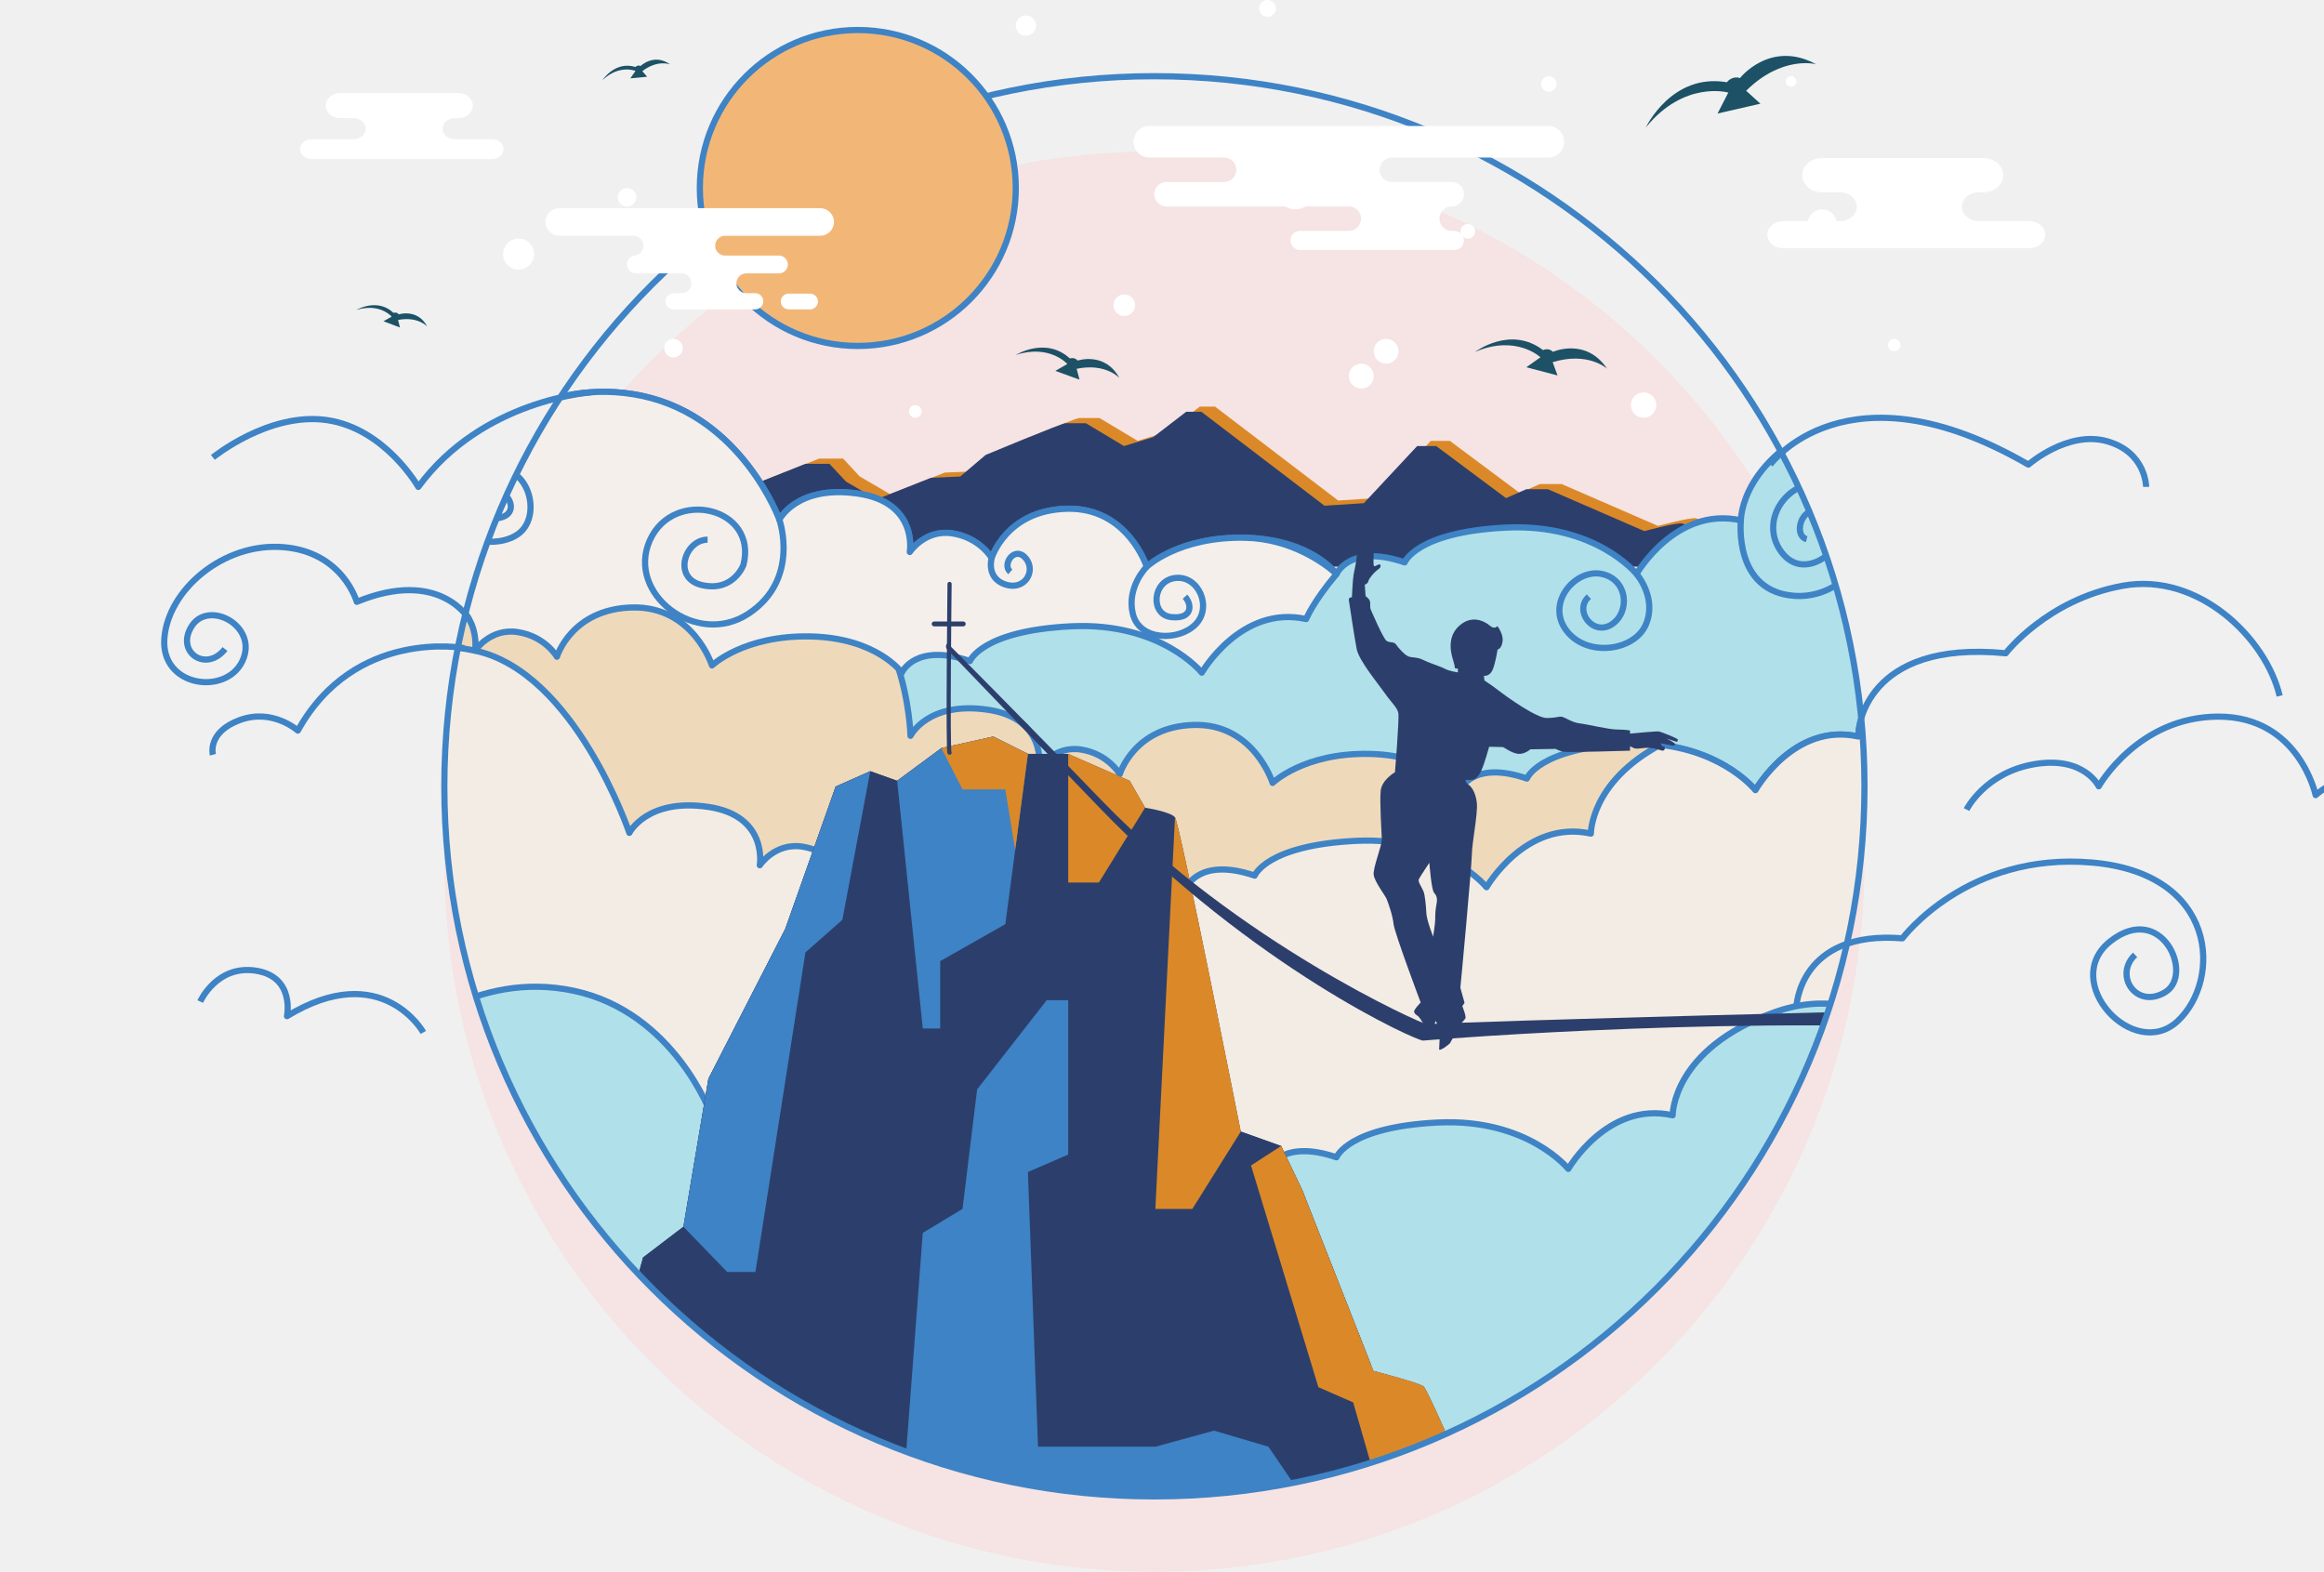
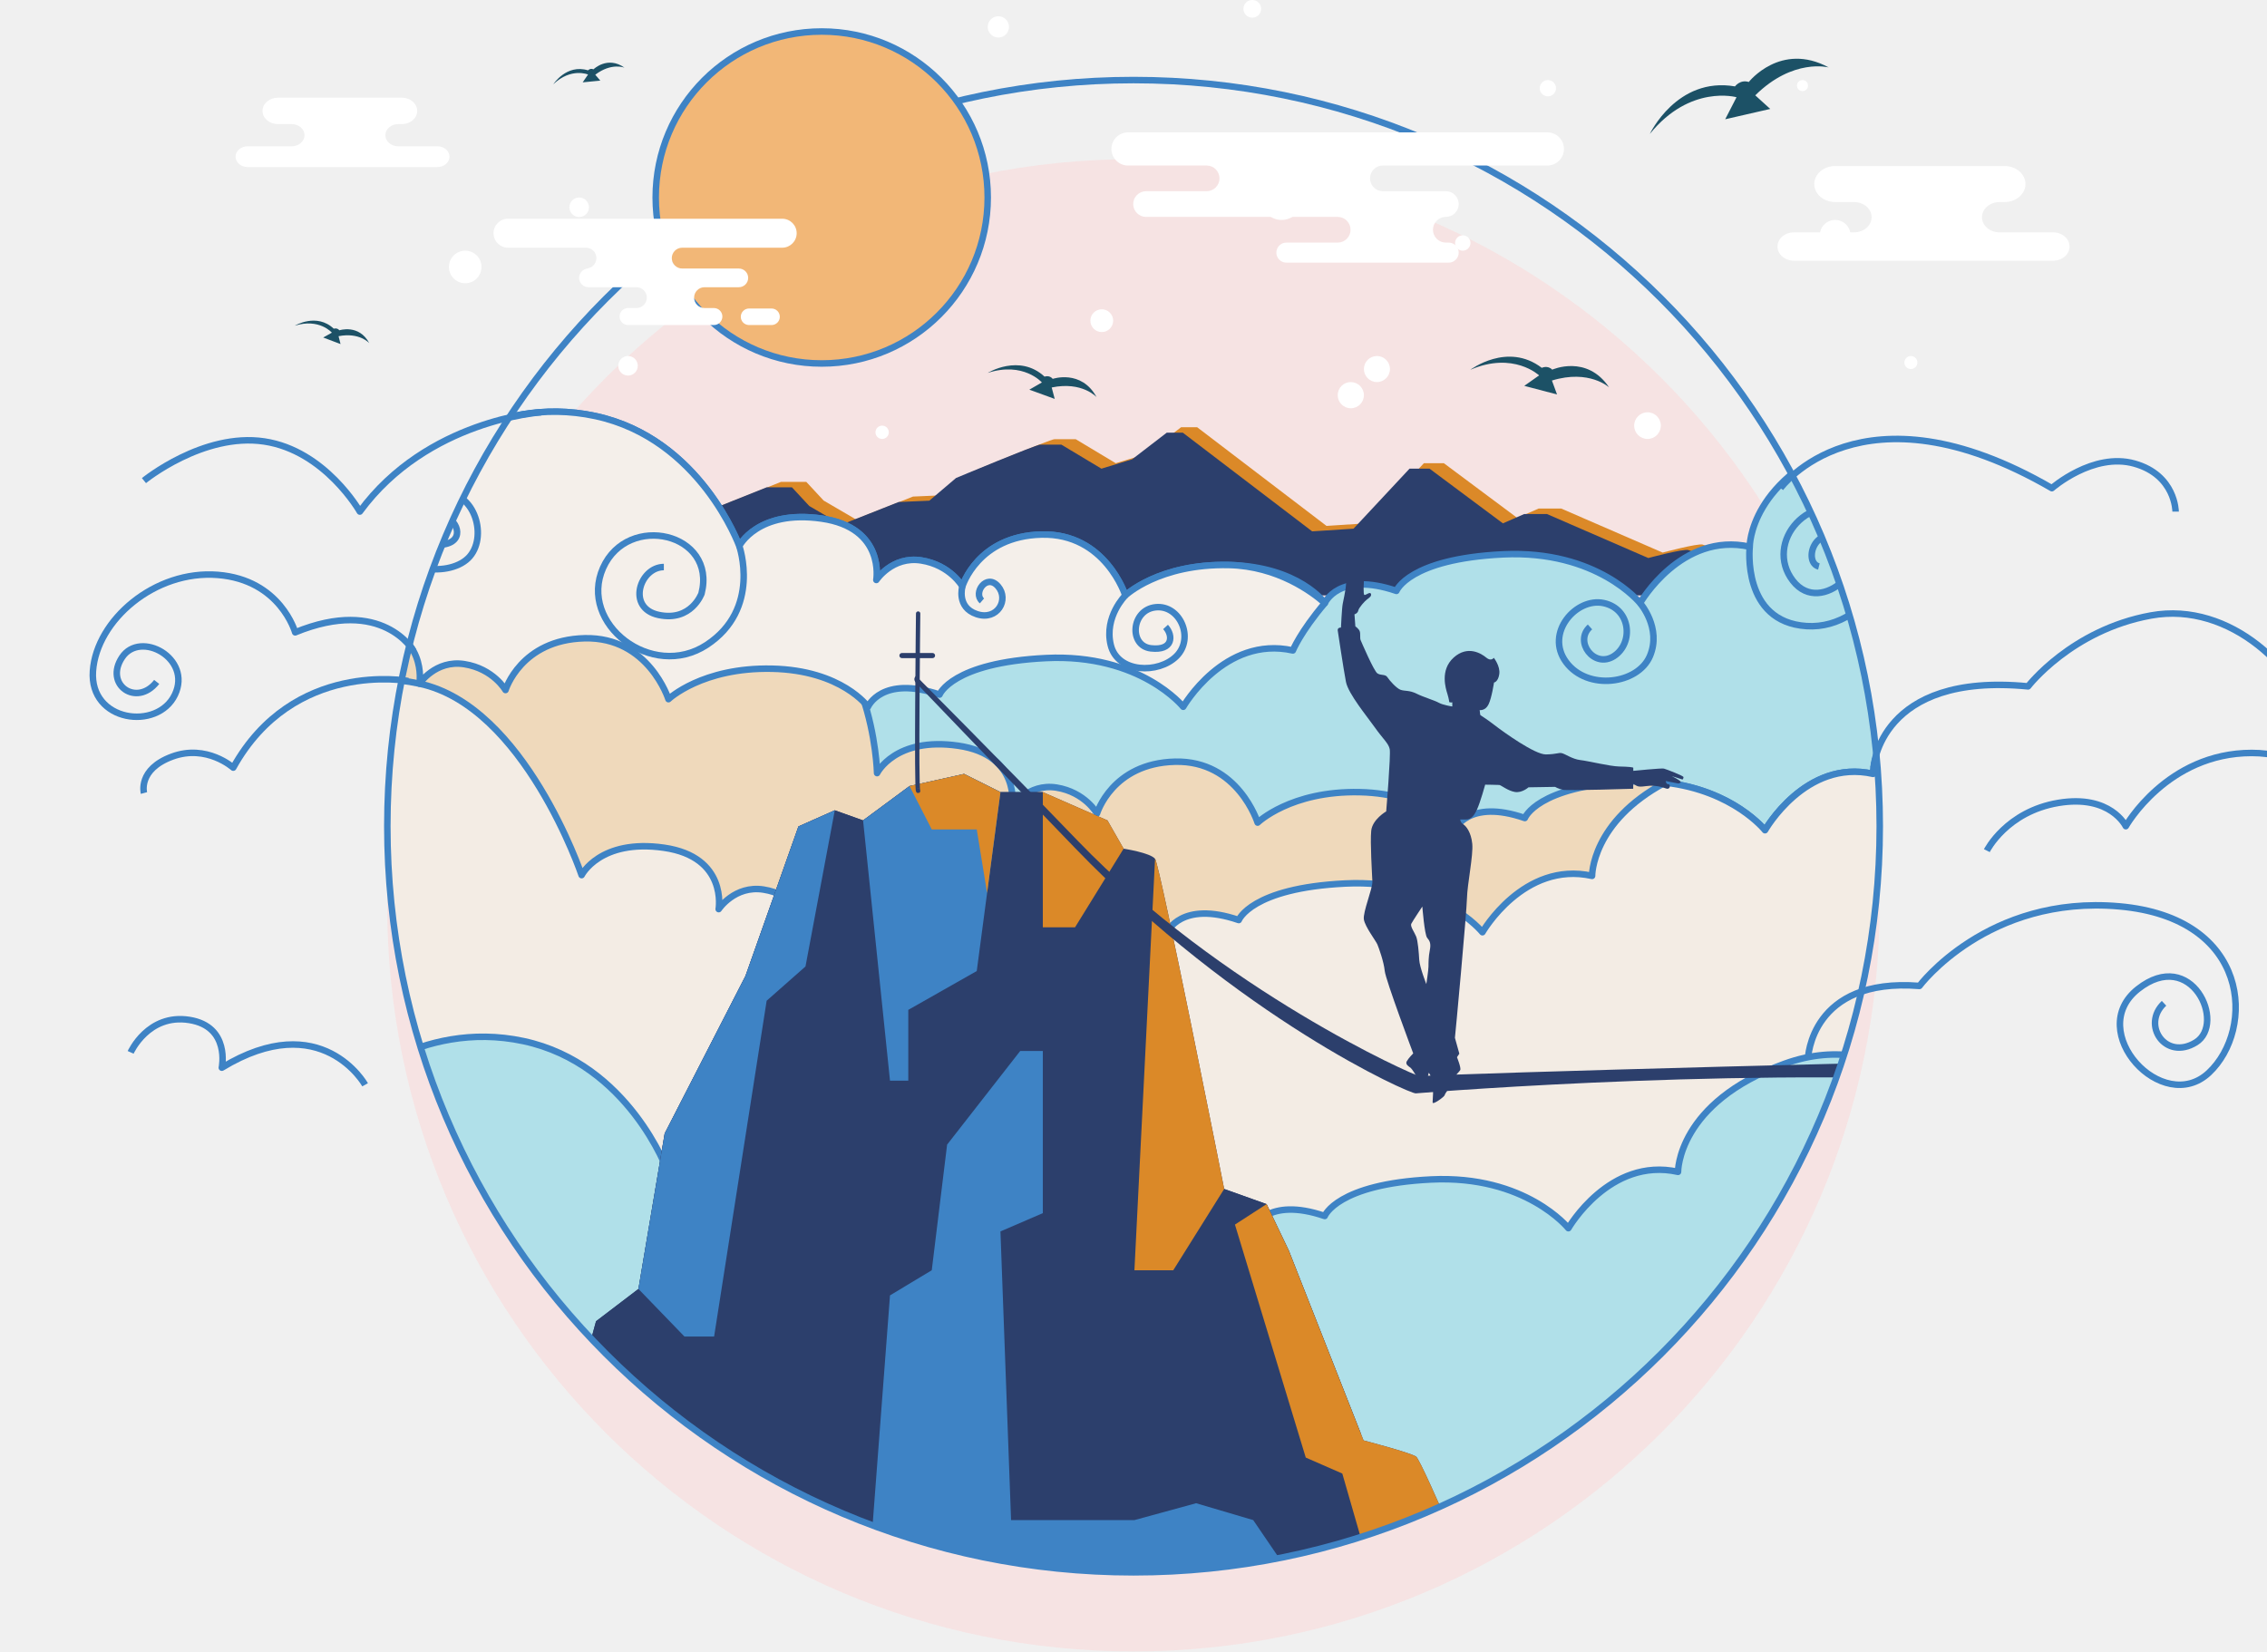
- <svg xmlns="http://www.w3.org/2000/svg" width="1500" height="1014.4" version="1.1" viewBox="0 0 1500 1014.4" xml:space="preserve">
+ <svg xmlns="http://www.w3.org/2000/svg" width="1400" height="1020" version="1.1" viewBox="0 0 1400 1020" xml:space="preserve">
  <defs>
    <clipPath id="clipPath6850">
      <path d="m342.56 483.77c0-189.84 153.9-343.74 343.74-343.74 189.84 0 343.74 153.9 343.74 343.74s-153.9 343.74-343.74 343.74c-189.84 0-343.74-153.9-343.74-343.74" />
    </clipPath>
    <clipPath id="clipPath13698">
      <path d="m342.56 483.77c0-189.84 153.9-343.74 343.74-343.74 189.84 0 343.74 153.9 343.74 343.74s-153.9 343.74-343.74 343.74c-189.84 0-343.74-153.9-343.74-343.74" />
    </clipPath>
    <clipPath id="clipPath20530">
      <path d="m342.56 483.77c0-189.84 153.9-343.74 343.74-343.74 189.84 0 343.74 153.9 343.74 343.74s-153.9 343.74-343.74 343.74c-189.84 0-343.74-153.9-343.74-343.74" />
    </clipPath>
    <clipPath id="clipPath20546">
      <path d="m377.31 507.83h413.82v-391.7h-413.82z" />
    </clipPath>
    <clipPath id="clipPath20622">
      <path d="m0 980h1400v-980h-1400z" />
    </clipPath>
  </defs>
-   <g transform="matrix(1.3333 0 0 -1.3333 -273.89 1152.5)">
-     <g transform="translate(78)">
+   <g transform="matrix(1.3333 0 0 -1.3333 -272.58 1152.5)">
+     <g transform="matrix(1.0055 0 0 1.0055 39.373 -4.7436)">
      <g transform="translate(1030 447.31)">
        <path d="m0 0c0-189.84-153.9-343.74-343.74-343.74-189.84 0-343.74 153.89-343.74 343.74 0 189.84 153.9 343.74 343.74 343.74 189.84 0 343.74-153.9 343.74-343.74" fill="#f6e3e3" />
      </g>
    </g>
-     <g transform="translate(78)" clip-path="url(#clipPath20530)">
+     <g transform="matrix(1.0055 0 0 1.0055 39.373 -4.7436)" clip-path="url(#clipPath20530)">
      <g>
        <g clip-path="url(#clipPath6850)">
          <g transform="translate(399.18 592.61)">
            <path d="m0 0 124.73 49.77h11.674l7.988-8.603 14.746-8.602 26.421 10.446 14.132 0.614 12.289 10.445s36.867 15.362 38.71 15.362h9.83l18.434-11.06 14.131 4.3 15.976 12.289h7.373l59.602-45.468 19.046 1.229 25.807 27.65h9.216l33.795-25.192 9.83 4.301h10.446l46.698-20.276s15.973 4.301 18.431 3.687c2.458-0.615 25.194-11.061 25.194-11.061s14.746 3.073 16.589 2.458c1.844-0.614 44.854-12.289 44.854-12.289z" fill="#db8928" />
          </g>
          <g transform="translate(392.57 590.1)">
            <path d="m0 0 124.73 49.77h11.674l7.988-8.602 14.746-8.603 26.421 10.446 14.132 0.614 12.289 10.446s36.868 15.361 38.71 15.361h9.83l18.434-11.06 14.132 4.301 15.975 12.289h7.373l59.602-45.468 19.046 1.228 25.808 27.65h9.215l33.794-25.192 9.83 4.301h10.448l46.697-20.276s15.974 4.301 18.432 3.687c2.458-0.615 25.193-11.06 25.193-11.06s14.746 3.072 16.59 2.458c1.844-0.615 44.853-12.29 44.853-12.29z" fill="#2c3f6c" />
          </g>
          <g transform="translate(253.21 664.42)">
            <path d="m0 0s49.458 26.307 102.07-14.732c0 0 34.725 33.443 83.13 23.035 48.405-10.407 66.294-59.865 66.294-59.865s8.419 16.836 37.883 12.627 25.255-28.288 25.255-28.288 7.366 11.101 20.695 8.996 18.941-11.925 18.941-11.925 7.016 23.15 36.48 23.851c29.464 0.702 38.583-28.06 38.583-28.06s15.433 14.731 47.703 14.029c32.271-0.701 44.196-17.537 44.196-17.537s6.315 14.731 32.972 5.612c0 0 5.611 14.732 49.107 16.836 43.495 2.105 63.136-22.448 63.136-22.448s18.942 32.971 50.51 25.956c0 0-0.351 31.919 49.107 49.809 49.457 17.888 79.15-26.308 79.15-26.308v-341.99h-845.21z" fill="#b0e0e9" />
            <path d="m0 0s49.458 26.307 102.07-14.732c0 0 34.725 33.443 83.13 23.035 48.405-10.407 66.294-59.865 66.294-59.865s8.419 16.836 37.883 12.627 25.255-28.288 25.255-28.288 7.366 11.101 20.695 8.996 18.941-11.925 18.941-11.925 7.016 23.15 36.48 23.851c29.464 0.702 38.583-28.06 38.583-28.06s15.433 14.731 47.703 14.029c32.271-0.701 44.196-17.537 44.196-17.537s6.315 14.731 32.972 5.612c0 0 5.611 14.732 49.107 16.836 43.495 2.105 63.136-22.448 63.136-22.448s18.942 32.971 50.51 25.956c0 0-0.351 31.919 49.107 49.809 49.457 17.888 79.15-26.308 79.15-26.308v-341.99h-845.21z" fill="none" stroke="#3e83c5" stroke-linejoin="round" stroke-miterlimit="10" stroke-width="3" />
          </g>
          <g transform="translate(1027 507.86)">
            <path d="m0 0c-31.117 7.016-49.788-25.956-49.788-25.956s-19.361 24.553-62.234 22.448c-42.875-2.104-48.405-16.836-48.405-16.836-26.277 9.12-32.502-5.612-32.502-5.612s-11.756 16.837-43.564 17.537c-31.811 0.702-47.023-14.029-47.023-14.029s-8.989 28.761-38.032 28.06c-29.044-0.7-35.958-23.85-35.958-23.85s-5.533 9.819-18.671 11.924c-13.139 2.105-20.4-8.996-20.4-8.996s4.149 24.08-24.895 28.289c-29.043 4.208-37.34-12.627-37.34-12.627s-1.535 68.222-49.249 78.629c-47.713 10.408-102.38 30.856-102.38 30.856-24.232 19.175-43.443 10.56-163.32 9.884v-333.57h845.21v267.92c-7.092 0.016-14.789-1.229-23.045-4.258-48.751-17.889-48.406-49.809-48.406-49.809" fill="#efd9bb" />
            <path d="m0 0c-31.117 7.016-49.788-25.956-49.788-25.956s-19.361 24.553-62.234 22.448c-42.875-2.104-48.405-16.836-48.405-16.836-26.277 9.12-32.502-5.612-32.502-5.612s-11.756 16.837-43.564 17.537c-31.811 0.702-47.023-14.029-47.023-14.029s-8.989 28.761-38.032 28.06c-29.044-0.7-35.958-23.85-35.958-23.85s-5.533 9.819-18.671 11.924c-13.139 2.105-20.4-8.996-20.4-8.996s4.149 24.08-24.895 28.289c-29.043 4.208-37.34-12.627-37.34-12.627s-1.535 68.222-49.249 78.629c-47.713 10.408-102.38 30.856-102.38 30.856-24.232 19.175-43.443 10.56-163.32 9.884v-333.57h845.21v267.92c-7.092 0.016-14.789-1.229-23.045-4.258-48.751-17.889-48.406-49.809-48.406-49.809z" fill="none" stroke="#3e83c5" stroke-linejoin="round" stroke-miterlimit="10" stroke-width="3" />
          </g>
          <g transform="translate(1075.4 557.67)">
            <path d="m0 0c-48.751-17.889-48.406-49.809-48.406-49.809-31.117 7.016-49.788-25.955-49.788-25.955s-14.459 18.303-46.021 21.939c-33.899-18.134-33.635-42.978-33.635-42.978-31.568 7.013-50.509-25.957-50.509-25.957s-19.642 24.552-63.137 22.449c-43.495-2.106-49.107-16.838-49.107-16.838-26.657 9.121-32.971-5.611-32.971-5.611s-11.926 16.838-44.197 17.537c-32.27 0.703-47.703-14.029-47.703-14.029s-9.119 28.761-38.583 28.06-36.48-23.85-36.48-23.85-5.611 9.819-18.941 11.924c-13.329 2.104-20.695-8.996-20.695-8.996s4.209 24.08-25.255 28.289-37.882-12.629-37.882-12.629-26.277 77.794-74.683 88.201c-48.405 10.408-93.013-19.871-93.013-19.871-3.838 2.992-7.557 5.446-11.163 7.448v-353.55h845.21v378.48c-7.092 0.015-14.789-1.229-23.045-4.259" fill="#f3ece4" />
            <path d="m0 0c-48.751-17.889-48.406-49.809-48.406-49.809-31.117 7.016-49.788-25.955-49.788-25.955s-14.459 18.303-46.021 21.939c-33.899-18.134-33.635-42.978-33.635-42.978-31.568 7.013-50.509-25.957-50.509-25.957s-19.642 24.552-63.137 22.449c-43.495-2.106-49.107-16.838-49.107-16.838-26.657 9.121-32.971-5.611-32.971-5.611s-11.926 16.838-44.197 17.537c-32.27 0.703-47.703-14.029-47.703-14.029s-9.119 28.761-38.583 28.06-36.48-23.85-36.48-23.85-5.611 9.819-18.941 11.924c-13.329 2.104-20.695-8.996-20.695-8.996s4.209 24.08-25.255 28.289-37.882-12.629-37.882-12.629-26.277 77.794-74.683 88.201c-48.405 10.408-93.013-19.871-93.013-19.871-3.838 2.992-7.557 5.446-11.163 7.448v-353.55h845.21v378.48c-7.092 0.015-14.789-1.229-23.045-4.259z" fill="none" stroke="#3e83c5" stroke-linejoin="round" stroke-miterlimit="10" stroke-width="3" />
          </g>
        </g>
        <g clip-path="url(#clipPath13698)">
          <g transform="translate(1065.4 348.02)">
            <path d="m0 0s-29.692 44.195-79.149 26.307c-49.458-17.889-49.108-49.809-49.108-49.809-31.568 7.016-50.51-25.955-50.51-25.955s-19.641 24.553-63.136 22.447c-43.495-2.103-49.107-16.836-49.107-16.836-26.657 9.119-32.971-5.611-32.971-5.611s-11.926 16.836-44.197 17.537c-32.27 0.701-47.703-14.029-47.703-14.029s-9.119 28.762-38.583 28.06c-29.464-0.701-36.48-23.851-36.48-23.851s-5.612 9.82-18.941 11.926c-13.329 2.103-20.695-8.997-20.695-8.997s4.209 24.079-25.255 28.288-37.883-12.627-37.883-12.627-17.888 49.457-66.294 59.865c-48.405 10.408-83.13-23.035-83.13-23.035-25.531 19.914-50.318 23.97-69.073 22.869v-241.78h812.22z" fill="#b0e0e9" />
            <path d="m0 0s-29.692 44.195-79.149 26.307c-49.458-17.889-49.108-49.809-49.108-49.809-31.568 7.016-50.51-25.955-50.51-25.955s-19.641 24.553-63.136 22.447c-43.495-2.103-49.107-16.836-49.107-16.836-26.657 9.119-32.971-5.611-32.971-5.611s-11.926 16.836-44.197 17.537c-32.27 0.701-47.703-14.029-47.703-14.029s-9.119 28.762-38.583 28.06c-29.464-0.701-36.48-23.851-36.48-23.851s-5.612 9.82-18.941 11.926c-13.329 2.103-20.695-8.997-20.695-8.997s4.209 24.079-25.255 28.288-37.883-12.627-37.883-12.627-17.888 49.457-66.294 59.865c-48.405 10.408-83.13-23.035-83.13-23.035-25.531 19.914-50.318 23.97-69.073 22.869v-241.78h812.22z" fill="none" stroke="#3e83c5" stroke-linejoin="round" stroke-miterlimit="10" stroke-width="3" />
          </g>
          <g transform="translate(294.25 565.08)">
            <path d="m0 0s8.418 16.836 37.882 12.627 25.255-28.288 25.255-28.288 7.366 11.101 20.696 8.996c13.329-2.104 18.941-11.925 18.941-11.925s7.015 23.15 36.479 23.851c29.464 0.702 38.583-28.061 38.583-28.061s15.434 14.732 47.704 14.031c32.27-0.702 44.196-17.539 44.196-17.539s6.315 14.732 32.972 5.613c0 0 5.611 14.732 49.106 16.836 43.496 2.105 63.137-22.449 63.137-22.449s18.942 32.972 50.51 25.957c0 0 3.354 8.374 14.732 21.82-5.551 4.997-21.639 17.048-44.196 17.538-32.27 0.701-47.703-14.03-47.703-14.03s-9.119 28.762-38.584 28.061c-29.463-0.702-36.479-23.852-36.479-23.852s-5.612 9.821-18.941 11.926c-13.33 2.104-20.695-8.997-20.695-8.997s4.209 24.079-25.255 28.289c-29.465 4.209-37.883-12.628-37.883-12.628s-17.889 49.458-66.294 59.866c-48.405 10.407-83.13-23.036-83.13-23.036-52.615 41.04-102.07 14.732-102.07 14.732v-49.563c29.528-17.966 41.039-49.775 41.039-49.775" fill="#f4efea" />
            <path d="m0 0s8.418 16.836 37.882 12.627 25.255-28.288 25.255-28.288 7.366 11.101 20.696 8.996c13.329-2.104 18.941-11.925 18.941-11.925s7.015 23.15 36.479 23.851c29.464 0.702 38.583-28.061 38.583-28.061s15.434 14.732 47.704 14.031c32.27-0.702 44.196-17.539 44.196-17.539s6.315 14.732 32.972 5.613c0 0 5.611 14.732 49.106 16.836 43.496 2.105 63.137-22.449 63.137-22.449s18.942 32.972 50.51 25.957c0 0 3.354 8.374 14.732 21.82-5.551 4.997-21.639 17.048-44.196 17.538-32.27 0.701-47.703-14.03-47.703-14.03s-9.119 28.762-38.584 28.061c-29.463-0.702-36.479-23.852-36.479-23.852s-5.612 9.821-18.941 11.926c-13.33 2.104-20.695-8.997-20.695-8.997s4.209 24.079-25.255 28.289c-29.465 4.209-37.883-12.628-37.883-12.628s-17.889 49.458-66.294 59.866c-48.405 10.407-83.13-23.036-83.13-23.036-52.615 41.04-102.07 14.732-102.07 14.732v-49.563c29.528-17.966 41.039-49.775 41.039-49.775z" fill="none" stroke="#3e83c5" stroke-linejoin="round" stroke-miterlimit="10" stroke-width="3" />
          </g>
        </g>
        <g transform="translate(504.71 612.85)">
          <path d="m0 0s10.204-29.017-15.031-45.577-59.144 9.858-47.709 35.487c11.434 25.629 52.475 16.038 45.344-11.829 0 0-4.732-13.012-19.715-9.857-14.983 3.154-8.674 22.08 2.366 22.08" fill="none" stroke="#3e83c5" stroke-linejoin="round" stroke-miterlimit="10" stroke-width="3" />
        </g>
        <g transform="translate(682.54 590.05)">
          <path d="m0 0s-9.844-9.767-6.726-22.778 22.045-13.467 30.326-5.156c8.279 8.31 1.584 23.688-9.658 22.505-11.241-1.183-12.424-17.743-2.172-18.926 10.251-1.183 10.364 5.914 6.759 9.857" fill="none" stroke="#3e83c5" stroke-linejoin="round" stroke-miterlimit="10" stroke-width="3" />
        </g>
        <g transform="translate(919.66 586.55)">
          <path d="m0 0s10.048-11.445 4.527-24.426c-5.52-12.981-28.784-16.135-38.641-2.73-9.857 13.406 4.732 29.865 17.349 27.156 12.618-2.709 13.8-18.542 4.732-24.426-9.069-5.884-18.531 6.733-11.04 13.436" fill="none" stroke="#3e83c5" stroke-linejoin="round" stroke-miterlimit="10" stroke-width="3" />
        </g>
        <g transform="translate(970.17 612.5)">
          <path d="m0 0s-3.794-34.58 26.173-36.551c29.967-1.972 52.046 38.99 26.417 51.63-25.629 12.639-46.131-13.384-32.726-30.733 13.406-17.348 39.035 9.858 24.447 18.532-14.59 8.674-19.792-10.151-12.459-11.976" fill="none" stroke="#3e83c5" stroke-linejoin="round" stroke-miterlimit="10" stroke-width="3" />
        </g>
        <g transform="translate(355.28 649.68)">
          <path d="m0 0s-16.723-14.511-13.04-31.986c3.684-17.475 29.991-19.579 38.409-9.582 8.418 9.996 1.473 31.568-14.258 28.937-15.732-2.63-12.68-24.202 0-23.676s8.471 11.385 3.209 12.532" fill="none" stroke="#3e83c5" stroke-linejoin="round" stroke-miterlimit="10" stroke-width="3" />
        </g>
        <g transform="translate(607.48 594.26)">
          <path d="m0 0s-2.833-9.649 6.62-12.806c9.454-3.157 15.066 6.671 9.804 12.806-5.261 6.135-11.642-3.065-7.4-6.708" fill="none" stroke="#3e83c5" stroke-linejoin="round" stroke-miterlimit="10" stroke-width="3" />
        </g>
        <g transform="translate(381.96 127.29)">
          <path d="m0 0 36.286 94.9 14.886 13.028 5.582 20.467 19.539 14.888 12.095 71.641 37.216 72.572 24.392 68.85 16.748 7.442 13.025-4.651 21.399 15.817 25.122 5.582 16.765-8.374h19.52l29.773-13.025 7.444-13.026s12.217-1.861 14.482-4.652 31.836-152.12 31.836-152.12l19.539-6.979 10.234-21.4 34.424-87.457s21.401-5.582 24.192-7.443c2.791-1.862 34.424-77.223 34.424-77.223h-473.58z" fill="#2c3f6c" />
        </g>
        <g clip-path="url(#clipPath20546)">
          <g transform="translate(686.74 279.18)">
            <path d="m0 0-4.981-24.203-37.216-11.574v22.097l-18.836 2.106-7.365-61.033-81.027 1.052-10.523-31.949h-18.941l13.68 112.98h33.673l12.994 5.261 5.947 72.608-5.947 57.478 48.574 13.178 17.354 9.318 10.417 52.963h-19.52l-16.766 8.374-25.121-5.582-21.399-15.817-13.026 4.651-16.747-7.442-24.392-68.85-37.216-72.572-12.095-71.641-19.539-14.888-5.583-20.467-14.886-13.027-36.285-94.901-4.652-11.164h413.26l-24.92 76.762 25.474 10.799v2e-3l-33.284 84.56-10.235 21.401-19.539 6.978-23.448-37.453z" fill="#2c3f6c" />
          </g>
        </g>
        <g transform="translate(582.56 366.52)">
          <path d="m0 0v32.621l31.539 17.889 10.92 82.427-16.766 8.374-25.121-5.582-21.399-15.817 12.409-119.91z" fill="#3e83c5" />
        </g>
        <g transform="translate(659.38 437.18)">
          <path d="m0 0 22.378 36.23-7.443 13.026-29.773 13.025v-62.281z" fill="#db8928" />
        </g>
        <g transform="translate(704.62 279.18)">
          <path d="m0 0 23.448 37.453s-29.571 149.33-31.836 152.12l-9.501-189.57z" fill="#db8928" />
        </g>
        <g transform="translate(507.57 414.79)">
          <path d="m0 0-37.216-72.572-12.096-71.641 21.18-21.914h13.679l24.203 154.69 17.889 15.785 13.5 71.948-16.747-7.442z" fill="#3e83c5" />
        </g>
        <g transform="translate(440.5 214.99)">
          <path d="m0 0-7.366 20.232-14.886-13.027-36.286-94.9-4.651-11.164h34.777l10.523 45.193 24.202-5.262v-39.931h46.301l-30.516 98.859z" fill="#3e83c5" />
        </g>
        <g transform="translate(561.73 103.85)">
          <path d="m0 0 12.409 163.76 19.235 11.574 7.072 57.875 33.673 43.145h10.417v-74.713l-19.52-8.418 4.894-132.99h56.823l28.412 7.771 26.308-7.771 41.039-60.229z" fill="#3e83c5" />
        </g>
        <g transform="translate(816.46 193.35)">
          <path d="m0 0c-2.791 1.861-24.191 7.443-24.191 7.443l-34.424 87.457-10.235 21.401-14.576-9.43 32.621-107.33 16.837-7.367 19.993-69.395h48.4s-31.634 75.362-34.425 77.223" fill="#db8928" />
        </g>
        <g transform="translate(608.25 507.83)">
          <path d="m0 0-25.121-5.582 10.244-19.977h20.723l4.767-29.254 6.153 46.439z" fill="#db8928" />
        </g>
        <g transform="translate(1098.4 370.75)">
          <path d="m0 0c-0.062 0 0.06-5.914-3e-3 -5.908-118.22 8.814-271.56-3.278-282.07-4.168-2.901-0.244-81.439 34.758-157 113.08-36.972 38.324-72.913 75.74-73.27 76.129-0.934 1.017-0.929 2.246 0.088 3.179 1.018 0.934 0 0 0.933-1.016 0.352-0.383 36.979-37.075 73.601-75.066 66.312-68.785 154.84-108.18 157.44-108.39 13.492 1.164 266.5 8.189 280.47 7.148 1.377-0.103 2.41-1.303 2.307-2.68-0.097-1.314-1.194-2.314-2.49-2.314" fill="#2c3f6c" />
        </g>
        <g transform="translate(587.1 500.02)">
          <path d="m0 0c-0.953-0.14 0 81.706 0 81.706" fill="none" stroke="#2c3f6c" stroke-linecap="round" stroke-miterlimit="10" stroke-width="2" />
        </g>
        <g transform="translate(594.91 562.37)">
          <path d="m0 0c0-0.653-0.529-1.182-1.182-1.182h-14.089c-0.652 0-1.182 0.529-1.182 1.182s0.53 1.182 1.182 1.182h14.089c0.653 0 1.182-0.529 1.182-1.182" fill="#2c3f6c" />
        </g>
        <g transform="translate(822.8 426.65)">
          <path d="m0 0c-0.608-3.043-0.608-5.885-0.608-7.508 0-1.625-0.997-8.119-0.997-8.119s-3.063 7.713-3.266 11.162c-0.202 3.451-0.608 8.727-1.42 10.756-0.813 2.029-2.842 4.668-2.232 5.887 0.608 1.217 5.073 7.914 5.073 7.914s1.014-12.988 2.232-14.408c1.218-1.422 1.827-2.639 1.218-5.684m116.85 79.744c-0.088 0.609-7.998 3.651-9.042 3.911-1.043 0.262-14.082-1.043-14.082-1.043v1.391c0 0.261-2.001 0.522-6.434 0.608-4.434 0.087-14.083 2.522-17.908 2.956-3.824 0.435-7.128 2.956-8.693 3.217-1.563 0.261-2.173-0.522-7.215-0.609-5.042-0.086-19.474 10.259-23.733 13.562-4.26 3.304-6.519 4.433-6.519 4.694s-0.261 2.174-0.261 2.174 2.607-0.435 4.086 2.608c1.477 3.042 2.52 10.084 2.52 10.084s1.912 0.261 2.434 3.912c0.521 3.651-2.521 7.477-2.521 7.477s-1.216-1.826-3.477 0.086c-2.26 1.913-8.607 5.825-15.039 0-6.434-5.824-3.565-14.431-2.869-16.691 0.695-2.26 0.869-3.825 0.869-3.825 1.305-0.347 1.39 0 1.39 0v-1.999s-4.335 0.65-6.23 1.732-7.034 2.571-10.281 4.195c-3.248 1.623-5.413 1.082-7.307 1.758-1.893 0.677-5.142 4.33-6.088 5.818-0.947 1.488-2.977 0.677-4.6 1.759-1.624 1.083-7.307 14.341-7.712 15.289-0.407 0.946 0 2.841-0.407 4.058-0.406 1.218-2.029 2.301-2.029 2.301l-0.406 5.547s1.488 0.406 1.759 1.759c0.27 1.353 2.976 4.329 4.058 5.141s2.165 1.488 1.76 2.571c-0.406 1.082-2.301-0.677-2.977-0.541-0.677 0.135-0.271 5.682-0.271 6.494s-1.353 1.488-1.353 1.488-0.812 1.082-1.894 1.356c-1.082 0.273-1.623-0.409-2.57-0.274-0.948 0.136-1.489 0.542-1.895 0-0.405-0.541-0.405-3.923-0.676-5.953-0.27-2.029-0.947-5.141-1.353-7.171-0.405-2.029-0.812-10.959-0.812-10.959-1.76 0-1.488-1.353-1.488-1.353s2.706-18.129 3.789-23.677c1.083-5.547 9.876-16.1 13.395-21.106 3.517-5.006 6.222-7.171 6.764-9.877 0.541-2.706-1.624-28.684-1.624-28.684s-6.359-3.653-6.9-8.93c-0.54-5.275 0.406-20.158 0.541-23.406 0.135-3.246-4.464-14.071-3.924-17.453 0.541-3.383 5.548-9.877 6.225-11.5 0.675-1.623 2.976-7.983 3.382-12.178 0.406-4.193 13.123-38.018 13.123-38.018s-2.164-2.166-2.975-3.654c-0.813-1.488 1.082-2.435 1.758-2.977 0.676-0.539 2.165-2.974 3.383-5.003 1.217-2.03 3.111-2.166 3.517-2.03 0.406 0.135 1.488 4.735 1.488 4.735s1.218-1.354 1.759-4.465c0.541-3.113 0-7.848 0-9.199 0-1.356 5.548 2.705 5.573 3.38 0.026 0.678 2.951 4.194 3.763 6.629 0.812 2.436 2.841 3.924 3.383 4.871 0.541 0.948-1.489 5.954-1.489 5.954l1.083 1.625-2.03 7.304c0.135 0.678 5.412 57.772 5.547 64.268 0.135 6.494 2.977 19.889 2.436 25.164-0.542 5.277-2.773 8.051-4.126 8.93-1.354 0.88-1.421 2.232-1.421 2.232h2.706c1.894 0 3.45 1.15 5.006 4.534 1.556 3.383 3.788 11.5 3.788 11.5s5.683-0.069 6.494-0.135c0.813-0.068 4.06-2.774 7.307-3.248 3.247-0.473 6.156 2.165 6.156 2.165l12.244 0.203s1.421-0.88 3.653-1.352c2.233-0.474 32.337 0.489 32.337 0.489v2.284l1.489-0.88c1.487-0.88 4.017-0.109 6.365-0.022 2.347 0.087 4.868-0.348 7.129-1.217 2.26-0.87 2.26 1.999 1.217 1.912-1.043-0.088-1.217 1.478-1.217 1.478l5.738-1.13s1.042 0 1.129 0.695c0.088 0.695-4.086 2.695-4.086 2.695l4.956-1.565s0.522 0.522 0.435 1.131" fill="#2c3f6c" />
        </g>
      </g>
    </g>
-     <g transform="translate(1108 483.77)">
+     <g transform="matrix(1.0055 0 0 1.0055 1075.1 481.68)">
      <path d="m0 0c0-189.84-153.9-343.74-343.74-343.74-189.84 0-343.74 153.9-343.74 343.74 0 189.84 153.9 343.74 343.74 343.74 189.84 0 343.74-153.9 343.74-343.74z" fill="none" stroke="#3e83c5" stroke-linejoin="round" stroke-miterlimit="10" stroke-width="3" />
    </g>
-     <g transform="translate(78)" clip-path="url(#clipPath20622)">
+     <g transform="matrix(1.0055 0 0 1.0055 39.373 -4.7436)" clip-path="url(#clipPath20622)">
      <g>
        <g transform="translate(413.43 674.44)">
          <path d="m0 0s-52.452-3.357-83.504-45.739c0 0-15.947 28.114-44.061 32.311-28.114 4.196-55.39-18.044-55.39-18.044" fill="none" stroke="#3e83c5" stroke-linejoin="round" stroke-miterlimit="10" stroke-width="3" />
        </g>
        <g transform="translate(354.55 564.6)">
          <path d="m0 0s-14.133 25.006-54.417 8.464c0 0-6.714 24.173-35.668 26.474-28.954 2.302-55.81-20.776-57.488-44.275s29.793-27.695 37.766-10.911c7.973 16.785-15.945 29.793-24.338 17.205-8.393-12.589 6.713-23.08 15.945-11.33" fill="none" stroke="#3e83c5" stroke-linejoin="round" stroke-miterlimit="10" stroke-width="3" />
        </g>
        <g transform="translate(352.17 550.65)">
          <path d="m0 0s-52.872 9.971-80.567-39.914c0 0-12.169 10.961-28.115 5.086s-13.008-16.785-13.008-16.785" fill="none" stroke="#3e83c5" stroke-linejoin="round" stroke-miterlimit="10" stroke-width="3" />
        </g>
        <g transform="translate(1027.2 510.74)">
          <path d="m0 0s2.593 44.101 71.189 37.434c0 0 19.931 26.001 56.597 32.667 36.666 6.667 69.334-25.333 76-53.333" fill="none" stroke="#3e83c5" stroke-linejoin="round" stroke-miterlimit="10" stroke-width="3" />
        </g>
        <g transform="translate(997.02 376.84)">
          <path d="m0 0s1.263 37.332 51.333 33.332c0 0 31.333 42 92 36.668 60.667-5.334 62.668-56.668 41.334-76.668s-57.334 19.135-32.667 38.568c24.667 19.432 40.667-15.902 26.667-24.568s-25.204 8.107-14.667 18" fill="none" stroke="#3e83c5" stroke-linejoin="round" stroke-miterlimit="10" stroke-width="3" />
        </g>
        <g transform="translate(1079.4 472.5)">
          <path d="m0 0s9 18 33 22 31-10.736 31-10.736 19 33.736 58 33.736 47-38 47-38 18 16.528 33 4.264" fill="none" stroke="#3e83c5" stroke-linejoin="round" stroke-miterlimit="10" stroke-width="3" />
        </g>
        <g transform="translate(332.35 364.63)">
          <path d="m0 0s-20 35.873-66 7.873c0 0 4 19-15 22s-27-14.935-27-14.935" fill="none" stroke="#3e83c5" stroke-linejoin="round" stroke-miterlimit="10" stroke-width="3" />
        </g>
        <g transform="translate(984.35 639.49)">
          <path d="m0 0s37 50.988 125 0c0 0 19 16.649 38 11.331 19-5.319 19-22.123 19-22.123" fill="none" stroke="#3e83c5" stroke-linejoin="round" stroke-miterlimit="10" stroke-width="3" />
        </g>
        <g transform="translate(619.15 773.4)">
          <path d="m0 0c0-42.234-34.237-76.47-76.471-76.47-42.235 0-76.471 34.236-76.471 76.47s34.236 76.472 76.471 76.472c42.234 0 76.471-34.238 76.471-76.472" fill="#f2b777" />
          <path d="m0 0c0-42.234-34.237-76.47-76.471-76.47-42.235 0-76.471 34.236-76.471 76.47s34.236 76.472 76.471 76.472c42.234 0 76.471-34.238 76.471-76.472z" fill="none" stroke="#3e83c5" stroke-linejoin="round" stroke-miterlimit="10" stroke-width="3" />
        </g>
        <g transform="translate(804.44 694.37)">
          <path d="m0 0c0-3.314-2.687-6-6-6s-6 2.686-6 6c0 3.313 2.687 6 6 6s6-2.687 6-6" fill="#fff" />
        </g>
        <g transform="translate(763.94 772.48)">
          <path d="m0 0c0-5.203-4.218-9.42-9.42-9.42-5.203 0-9.421 4.217-9.421 9.42s4.218 9.42 9.421 9.42c5.202 0 9.42-4.217 9.42-9.42" fill="#fff" />
        </g>
        <g transform="translate(676.94 716.65)">
          <path d="m0 0c0-2.899-2.351-5.25-5.25-5.25s-5.25 2.351-5.25 5.25 2.351 5.25 5.25 5.25 5.25-2.351 5.25-5.25" fill="#fff" />
        </g>
        <g transform="translate(385.96 741.4)">
          <path d="m0 0c0-4.142-3.357-7.5-7.5-7.5-4.142 0-7.499 3.358-7.499 7.5s3.357 7.5 7.499 7.5c4.143 0 7.5-3.358 7.5-7.5" fill="#fff" />
        </g>
        <g transform="translate(457.96 695.87)">
          <path d="m0 0c0-2.485-2.015-4.5-4.5-4.5s-4.5 2.015-4.5 4.5 2.015 4.5 4.5 4.5 4.5-2.015 4.5-4.5" fill="#fff" />
        </g>
        <g transform="translate(435.46 768.9)">
          <path d="m0 0c0-2.485-2.015-4.5-4.5-4.5s-4.5 2.015-4.5 4.5 2.015 4.5 4.5 4.5 4.5-2.015 4.5-4.5" fill="#fff" />
        </g>
        <g transform="translate(628.95 852)">
          <path d="m0 0c0-2.704-2.192-4.896-4.896-4.896-2.705 0-4.897 2.192-4.897 4.896 0 2.705 2.192 4.897 4.897 4.897 2.704 0 4.896-2.192 4.896-4.897" fill="#fff" />
        </g>
        <g transform="translate(929.22 668.3)">
          <path d="m0 0c0-3.393-2.75-6.143-6.144-6.143-3.392 0-6.142 2.75-6.142 6.143s2.75 6.143 6.142 6.143c3.394 0 6.144-2.75 6.144-6.143" fill="#fff" />
        </g>
        <g transform="translate(1016.6 755.98)">
          <path d="m0 0c0-3.91-3.17-7.079-7.079-7.079-3.91 0-7.079 3.169-7.079 7.079 0 3.909 3.169 7.079 7.079 7.079 3.909 0 7.079-3.17 7.079-7.079" fill="#fff" />
        </g>
        <g transform="translate(1041.4 721.9)">
          <path d="m0 0h-4.5 2.25z" fill="#fff" />
        </g>
        <g transform="translate(880.93 823.75)">
          <path d="m0 0c0-2.071-1.679-3.75-3.75-3.75s-3.75 1.679-3.75 3.75 1.679 3.75 3.75 3.75 3.75-1.679 3.75-3.75" fill="#fff" />
        </g>
        <g transform="translate(841.52 752.44)">
          <path d="m0 0c0-1.955-1.585-3.54-3.54-3.54-1.954 0-3.539 1.585-3.539 3.54s1.585 3.54 3.539 3.54c1.955 0 3.54-1.585 3.54-3.54" fill="#fff" />
        </g>
        <g transform="translate(573.59 665.23)">
          <path d="m0 0c0-1.697-1.375-3.072-3.072-3.072-1.696 0-3.071 1.375-3.071 3.072 0 1.696 1.375 3.071 3.071 3.071 1.697 0 3.072-1.375 3.072-3.071" fill="#fff" />
        </g>
        <g transform="translate(745.1 860.32)">
          <path d="m0 0c0-2.253-1.826-4.079-4.079-4.079s-4.079 1.826-4.079 4.079 1.826 4.079 4.079 4.079 4.079-1.826 4.079-4.079" fill="#fff" />
        </g>
        <g transform="translate(711.35 781.9)">
          <path d="m0 0h-10.409 5.204z" fill="#fff" />
        </g>
        <g transform="translate(1047.4 697.37)">
          <path d="m0 0c0-1.657-1.343-3-3-3s-3 1.343-3 3 1.343 3 3 3 3-1.343 3-3" fill="#fff" />
        </g>
        <g transform="translate(997.02 824.96)">
          <path d="m0 0c0-1.406-1.14-2.545-2.546-2.545-1.405 0-2.545 1.139-2.545 2.545s1.14 2.545 2.545 2.545c1.406 0 2.546-1.139 2.546-2.545" fill="#fff" />
        </g>
        <g transform="translate(880.93 733.9)">
          <path d="m0 0h-3.75 1.875z" fill="#fff" />
        </g>
        <g transform="translate(332.35 705.89)">
          <path d="m0 0v-5.518 11.036z" fill="#fff" />
        </g>
        <g transform="translate(792.44 682.33)">
          <path d="m0 0c0-3.332-2.701-6.033-6.033-6.033s-6.033 2.701-6.033 6.033c0 3.333 2.701 6.034 6.033 6.034s6.033-2.701 6.033-6.034" fill="#fff" />
        </g>
        <g transform="translate(1109.9 757.34)">
          <path d="m0 0h-24.63c-4.482 0-8.116 3.125-8.116 6.98 0 3.856 3.634 6.981 8.116 6.981h2.273c5.33 0 9.65 3.716 9.65 8.299 0 4.584-4.32 8.3-9.65 8.3h-77.994c-5.33 0-9.65-3.716-9.65-8.3 0-4.583 4.32-8.299 9.65-8.299h8.651c4.482 0 8.117-3.125 8.117-6.981 0-3.855-3.635-6.98-8.117-6.98h-27.651c-4.193 0-7.591-2.923-7.591-6.528 0-3.606 3.398-6.529 7.591-6.529h119.35c4.192 0 7.592 2.923 7.592 6.529 0 3.605-3.4 6.528-7.592 6.528" fill="#fff" />
        </g>
        <g transform="translate(365.66 796.99)">
          <path d="m0 0h-18.04c-3.282 0-5.944 2.289-5.944 5.112 0 2.825 2.662 5.113 5.944 5.113h1.665c3.904 0 7.068 2.722 7.068 6.079s-3.164 6.078-7.068 6.078h-57.124c-3.904 0-7.068-2.721-7.068-6.078s3.164-6.079 7.068-6.079h6.335c3.284 0 5.946-2.288 5.946-5.113 0-2.823-2.662-5.112-5.946-5.112h-20.251c-3.071 0-5.561-2.141-5.561-4.782s2.49-4.781 5.561-4.781h87.415c3.071 0 5.561 2.14 5.561 4.781s-2.49 4.782-5.561 4.782" fill="#fff" />
        </g>
        <g transform="translate(524.47 763.62)">
          <path d="m0 0h-126.29c-3.687 0-6.675-2.988-6.675-6.675 0-3.686 2.988-6.675 6.675-6.675h35.915c2.649 0 4.796-2.147 4.796-4.796 0-2.648-2.147-4.796-4.796-4.796h1.146c-2.378 0-4.306-1.928-4.306-4.307 0-2.377 1.928-4.306 4.306-4.306h22.085c2.648 0 4.796-2.147 4.796-4.796s-2.148-4.796-4.796-4.796h-3.835c-2.163 0-3.916-1.753-3.916-3.916s1.753-3.916 3.916-3.916h39.518c2.162 0 3.915 1.753 3.915 3.916s-1.753 3.916-3.915 3.916h-4.311c-2.648 0-4.796 2.147-4.796 4.796s2.148 4.796 4.796 4.796h15.801c2.379 0 4.307 1.929 4.307 4.306 0 2.379-1.928 4.307-4.307 4.307h-26.081c-2.649 0-4.796 2.148-4.796 4.796 0 2.649 2.147 4.796 4.796 4.796h46.055c3.687 0 6.675 2.989 6.675 6.675 0 3.687-2.988 6.675-6.675 6.675" fill="#fff" />
        </g>
        <g transform="translate(523.38 718.45)">
          <path d="m0 0c0-2.103-1.705-3.807-3.807-3.807h-10.361c-2.103 0-3.808 1.704-3.808 3.807s1.705 3.807 3.808 3.807h10.361c2.102 0 3.807-1.704 3.807-3.807" fill="#fff" />
        </g>
        <g transform="translate(683.78 803.4)">
          <path d="m0 0h193.18c4.217 0 7.635-3.418 7.635-7.636 0-4.217-3.418-7.635-7.635-7.635h-75.785c-3.268 0-5.918-2.649-5.918-5.917 0-3.269 2.65-5.918 5.918-5.918h29.016c3.269 0 5.918-2.65 5.918-5.918s-2.649-5.917-5.918-5.917h-0.023c-3.268 0-5.917-2.65-5.917-5.918 0-3.269 2.649-5.918 5.917-5.918h1.325c2.55 0 4.616-2.067 4.616-4.617 0-2.549-2.066-4.616-4.616-4.616h-74.767c-2.55 0-4.616 2.067-4.616 4.616 0 2.55 2.066 4.617 4.616 4.617h23.643c3.268 0 5.918 2.649 5.918 5.918 0 3.268-2.65 5.918-5.918 5.918h-88.278c-3.267 0-5.917 2.649-5.917 5.917s2.65 5.918 5.917 5.918h27.907c3.267 0 5.917 2.649 5.917 5.918 0 3.268-2.65 5.917-5.917 5.917h-36.22c-4.218 0-7.636 3.418-7.636 7.635 0 4.218 3.418 7.636 7.636 7.636" fill="#fff" />
        </g>
      </g>
      <g transform="translate(841.47 694.03)">
        <path d="m0 0s17.108 12.963 32.913 0.895c0 0 2.66 1.33 4.819-0.84 0 0 15.888 7.145 26.19-8.162 0 0-9.115 8.438-26.342 3.153l2.354-6.413-15.087 3.96 6.831 4.822s-11.821 11.176-31.678 2.585" fill="#1c5166" />
      </g>
      <g transform="translate(924.15 802.68)">
        <path d="m0 0s12.483 26.495 39.225 21.902c0 0 2.376 3.291 6.359 2.033 0 0 14.687 18.688 36.824 6.7 0 0-16.357 4.434-33.841-12.851l6.903-6.265-20.746-4.757 5.21 10.151s-21.362 6.036-39.934-16.913" fill="#1c5166" />
      </g>
      <g transform="translate(619.15 692.58)">
        <path d="m0 0s14.538 9.031 26.195-1.715c0 0 2.21 0.86 3.765-1.023 0 0 13.139 4.502 20.189-8.41 0 0-6.615 7.37-20.68 4.445l1.396-5.265-11.687 4.256 5.78 3.324s-8.56 9.745-24.958 4.388" fill="#1c5166" />
      </g>
      <g transform="translate(419.05 825.57)">
        <path d="m0 0s6.033 9.46 15.971 6.413c0 0 1.062 1.135 2.515 0.463 0 0 6.49 6.387 14.319 0.753 0 0-6 2.481-13.485-3.235l2.318-2.717-8.115-0.798 2.474 3.604s-7.823 3.333-15.997-4.483" fill="#1c5166" />
      </g>
      <g transform="translate(299.95 714.34)">
        <path d="m0 0s10.048 6.081 17.962-1.386c0 0 1.523 0.573 2.575-0.732 0 0 9.052 2.985 13.786-5.931 0 0-4.48 5.11-14.155 3.215l0.916-3.624-7.985 3.013 3.992 2.236s-5.796 6.754-17.091 3.209" fill="#1c5166" />
      </g>
    </g>
  </g>
</svg>
